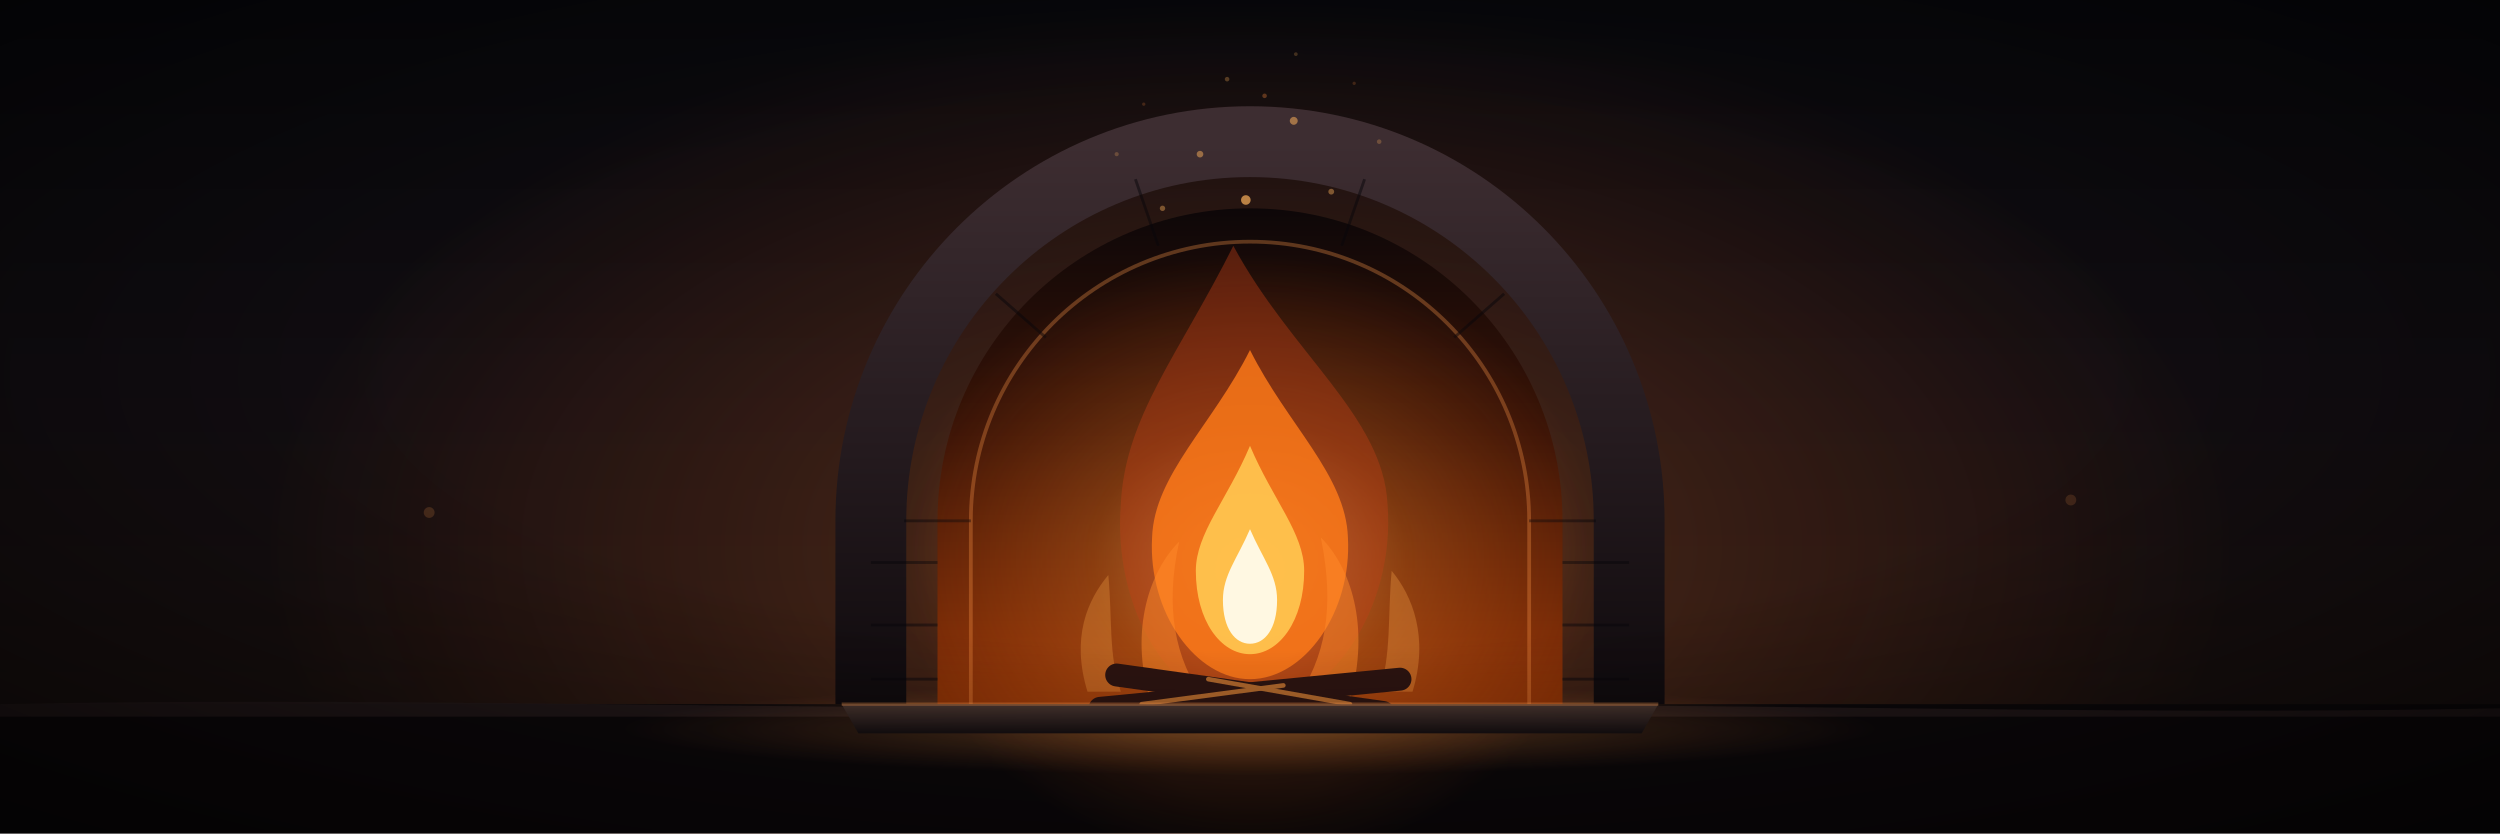
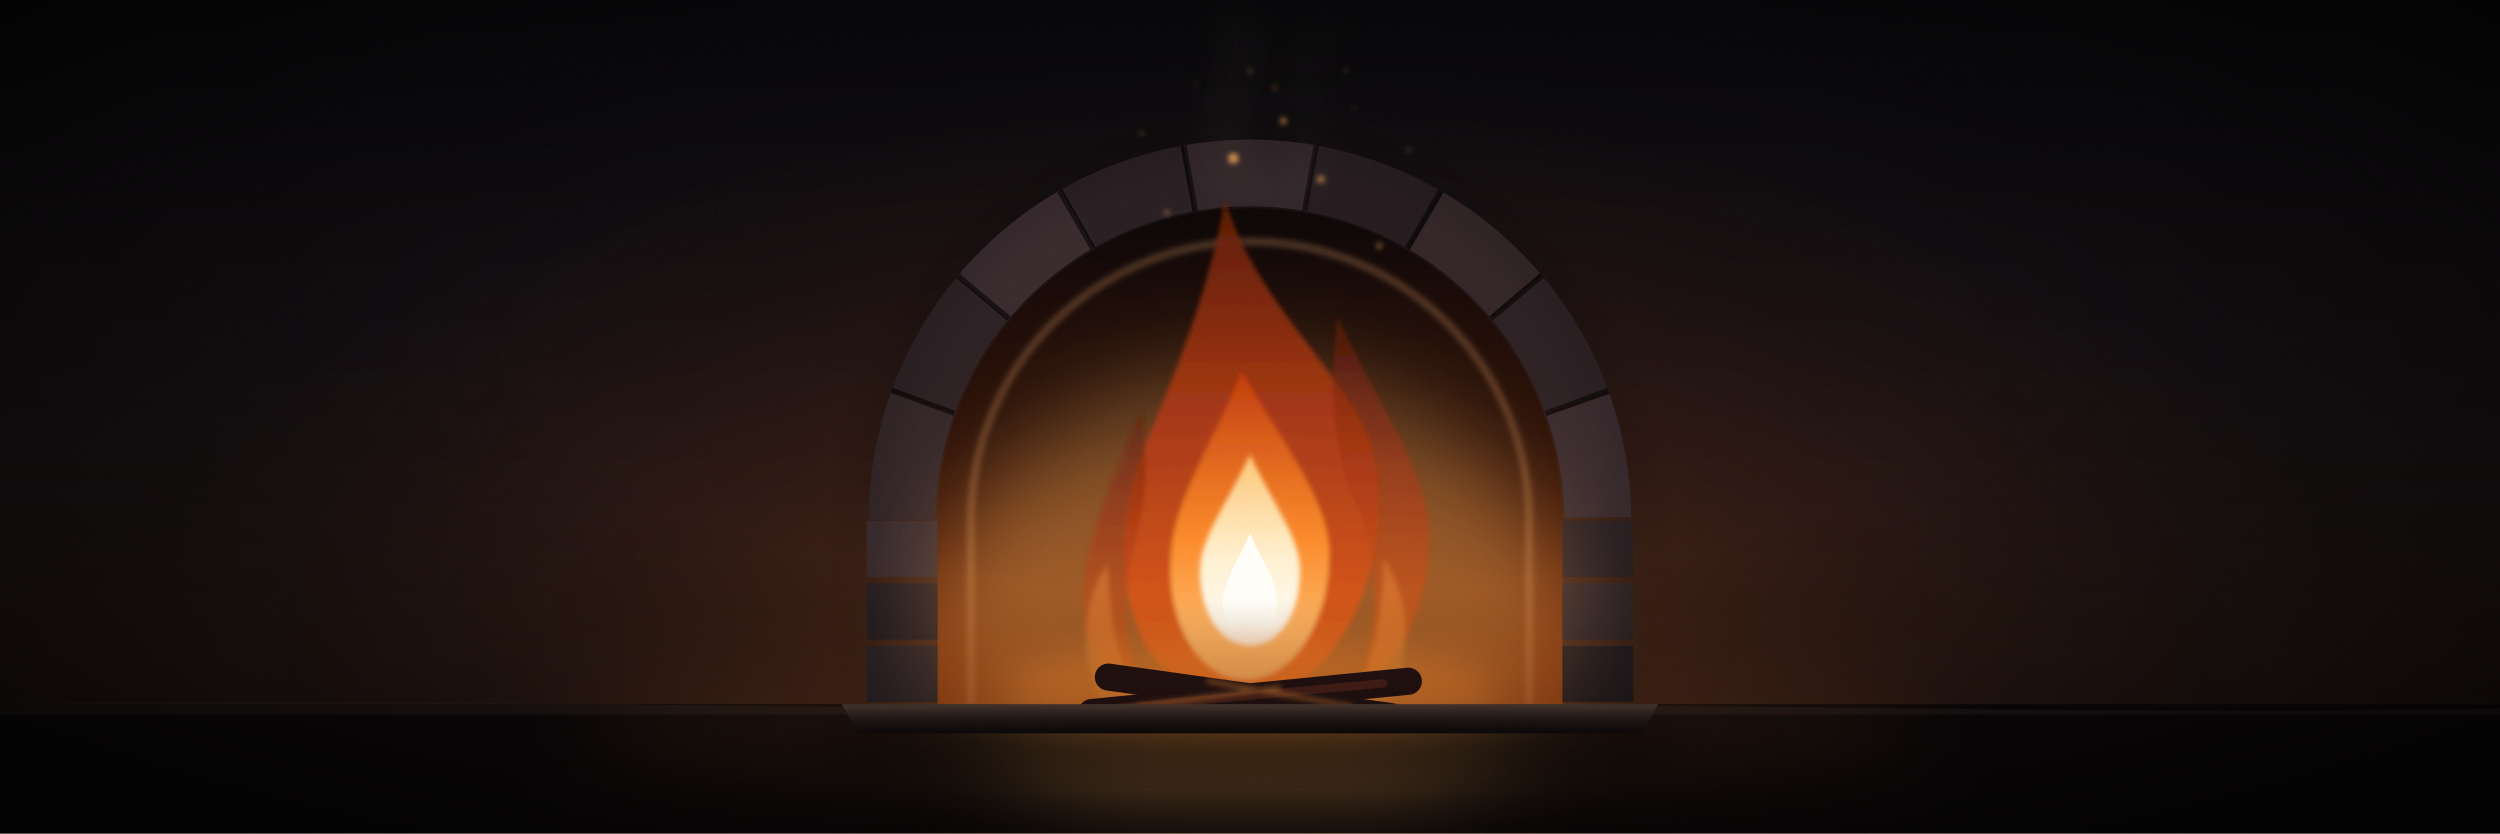
<svg xmlns="http://www.w3.org/2000/svg" width="1200" height="400" viewBox="0 0 1200 400" role="img" aria-label="HestiaLab — the hearth">
  <defs>
    <linearGradient id="bg" x1="0" y1="0" x2="0" y2="1">
-       <stop offset="0%" stop-color="#08080c" />
-       <stop offset="45%" stop-color="#110d11" />
-       <stop offset="100%" stop-color="#1b110e" />
+       <stop offset="0%" stop-color="#08070a" />
+       <stop offset="42%" stop-color="#120d10" />
+       <stop offset="74%" stop-color="#1d1311" />
+       <stop offset="100%" stop-color="#261714" />
    </linearGradient>
-     <radialGradient id="halo" cx="0.5" cy="0.5" r="0.5">
-       <stop offset="0%" stop-color="#ffb35c" stop-opacity="0.46" />
-       <stop offset="34%" stop-color="#ff7a2f" stop-opacity="0.18" />
-       <stop offset="100%" stop-color="#ff5a1a" stop-opacity="0" />
+     <radialGradient id="ambient" cx="0.5" cy="0.5" r="0.5">
+       <stop offset="0%" stop-color="#ff9a45" stop-opacity="0.32" />
+       <stop offset="42%" stop-color="#e85c1c" stop-opacity="0.13" />
+       <stop offset="100%" stop-color="#8a2a08" stop-opacity="0" />
    </radialGradient>
    <linearGradient id="mouth" x1="0" y1="0" x2="0" y2="1">
-       <stop offset="0%" stop-color="#0d0708" />
-       <stop offset="45%" stop-color="#391306" />
-       <stop offset="100%" stop-color="#8c3206" />
-     </linearGradient>
-     <linearGradient id="stone" x1="0" y1="0" x2="0" y2="1">
-       <stop offset="0%" stop-color="#3d2d31" />
-       <stop offset="55%" stop-color="#241a1e" />
-       <stop offset="100%" stop-color="#0f0a0d" />
+       <stop offset="0%" stop-color="#0a0506" />
+       <stop offset="45%" stop-color="#301006" />
+       <stop offset="100%" stop-color="#7f2a05" />
    </linearGradient>
    <linearGradient id="curb" x1="0" y1="0" x2="0" y2="1">
-       <stop offset="0%" stop-color="#4a3630" />
-       <stop offset="100%" stop-color="#150f11" />
+       <stop offset="0%" stop-color="#5b443b" />
+       <stop offset="55%" stop-color="#2c1e1c" />
+       <stop offset="100%" stop-color="#130d0e" />
    </linearGradient>
-     <radialGradient id="floorlight" cx="0.5" cy="0.5" r="0.5">
-       <stop offset="0%" stop-color="#ffa64d" stop-opacity="0.36" />
-       <stop offset="100%" stop-color="#ff8a3d" stop-opacity="0" />
+     <linearGradient id="flameDeep" x1="0" y1="0" x2="0" y2="1">
+       <stop offset="0%" stop-color="#5e1c04" />
+       <stop offset="40%" stop-color="#a63412" />
+       <stop offset="100%" stop-color="#ee6415" />
+     </linearGradient>
+     <linearGradient id="flameMid" x1="0" y1="0" x2="0" y2="1">
+       <stop offset="0%" stop-color="#c33d0c" />
+       <stop offset="55%" stop-color="#ff8f2c" />
+       <stop offset="100%" stop-color="#ffd08a" />
+     </linearGradient>
+     <linearGradient id="flameCore" x1="0" y1="0" x2="0" y2="1">
+       <stop offset="0%" stop-color="#ffc978" />
+       <stop offset="55%" stop-color="#fff4d6" />
+       <stop offset="100%" stop-color="#ffffff" />
+     </linearGradient>
+     <radialGradient id="vignette" cx="0.5" cy="0.44" r="0.7">
+       <stop offset="40%" stop-color="#000000" stop-opacity="0" />
+       <stop offset="100%" stop-color="#000000" stop-opacity="0.72" />
    </radialGradient>
-     <radialGradient id="fireglow" cx="0.5" cy="0.5" r="0.5">
-       <stop offset="0%" stop-color="#ffd08a" stop-opacity="0.62" />
-       <stop offset="45%" stop-color="#ff8a2a" stop-opacity="0.26" />
-       <stop offset="100%" stop-color="#ff6a1a" stop-opacity="0" />
-     </radialGradient>
-     <radialGradient id="vignette" cx="0.5" cy="0.45" r="0.72">
-       <stop offset="46%" stop-color="#000000" stop-opacity="0" />
-       <stop offset="100%" stop-color="#000000" stop-opacity="0.64" />
-     </radialGradient>
+     <filter id="blurL" x="-60%" y="-60%" width="220%" height="220%">
+       <feGaussianBlur stdDeviation="22" />
+     </filter>
+     <filter id="blurM" x="-50%" y="-50%" width="200%" height="200%">
+       <feGaussianBlur stdDeviation="9" />
+     </filter>
+     <filter id="blurS" x="-40%" y="-40%" width="180%" height="180%">
+       <feGaussianBlur stdDeviation="1.3" />
+     </filter>
+     <filter id="grain">
+       <feTurbulence type="fractalNoise" baseFrequency="0.85" numOctaves="2" stitchTiles="stitch" result="n" />
+       <feColorMatrix in="n" type="saturate" values="0" />
+     </filter>
+     <clipPath id="mouthClip">
+       <path d="M 450 338 L 450 250 A 150 150 0 0 1 750 250 L 750 338 Z" />
+     </clipPath>
  </defs>
  <rect width="1200" height="400" fill="url(#bg)" />
-   <ellipse cx="600" cy="262" rx="470" ry="262" fill="url(#halo)" />
-   <rect x="0" y="338" width="1200" height="62" fill="#0c080a" />
-   <path d="M0 338 C 200 334, 400 342, 600 339 C 800 336, 1000 344, 1200 340 L 1200 344 L 0 344 Z" fill="#251a1b" opacity="0.85" />
-   <ellipse cx="600" cy="350" rx="300" ry="22" fill="url(#floorlight)" />
-   <path d="M 450 338 L 450 250 A 150 150 0 0 1 750 250 L 750 338 Z" fill="url(#mouth)" />
-   <path d="M 418 338 L 418 250 A 182 182 0 0 1 782 250 L 782 338" fill="none" stroke="url(#stone)" stroke-width="34" stroke-linejoin="round" />
-   <path d="M 466 338 L 466 250 A 134 134 0 0 1 734 250 L 734 338" fill="none" stroke="#ff9a4d" stroke-width="1.8" opacity="0.32" />
-   <g stroke="#08050a" stroke-width="1.4" opacity="0.5">
-     <path d="M 466 250 L 434 250" />
-     <path d="M 502 162 L 478 141" />
-     <path d="M 556 118 L 545 86" />
-     <path d="M 644 118 L 655 86" />
-     <path d="M 698 162 L 722 141" />
-     <path d="M 734 250 L 766 250" />
-     <path d="M 418 270 L 450 270" />
-     <path d="M 418 300 L 450 300" />
-     <path d="M 418 326 L 450 326" />
-     <path d="M 750 270 L 782 270" />
-     <path d="M 750 300 L 782 300" />
-     <path d="M 750 326 L 782 326" />
+   <ellipse cx="600" cy="300" rx="520" ry="250" fill="url(#ambient)" />
+   <rect x="0" y="338" width="1200" height="62" fill="#0a0608" />
+   <path d="M0 338 C 200 334, 400 342, 600 339 C 800 336, 1000 344, 1200 340 L 1200 343 L 0 343 Z" fill="#3a2724" opacity="0.45" />
+   <ellipse cx="600" cy="352" rx="330" ry="26" fill="#ff8f3d" opacity="0.16" filter="url(#blurL)" />
+   <g clip-path="url(#mouthClip)">
+     <path d="M 450 338 L 450 250 A 150 150 0 0 1 750 250 L 750 338 Z" fill="url(#mouth)" />
+     <ellipse cx="600" cy="336" rx="190" ry="110" fill="#ff7a22" opacity="0.32" filter="url(#blurL)" />
+     <ellipse cx="600" cy="250" rx="170" ry="90" fill="#000000" opacity="0.26" filter="url(#blurL)" />
  </g>
-   <ellipse cx="600" cy="268" rx="168" ry="146" fill="url(#fireglow)" />
  <g>
-     <path d="M 592 118 C 620 170 664 200 666 242 C 670 292 638 340 600 340 C 562 340 534 292 538 242 C 540 200 566 170 592 118 Z" fill="#bf3f16" opacity="0.4" />
-     <path d="M 600 168 C 618 204 646 228 647 258 C 649 294 626 326 600 326 C 574 326 551 294 553 258 C 554 228 582 204 600 168 Z" fill="#ff7a18" opacity="0.82" />
-     <path d="M 600 214 C 611 240 626 256 626 274 C 626 298 614 314 600 314 C 586 314 574 298 574 274 C 574 256 589 240 600 214 Z" fill="#ffc24d" opacity="0.96" />
-     <path d="M 600 254 C 606 268 613 276 613 288 C 613 302 607 309 600 309 C 593 309 587 302 587 288 C 587 276 594 268 600 254 Z" fill="#fff8e2" />
-     <path d="M 552 336 C 542 302 552 274 566 260 C 559 292 564 316 578 336 Z" fill="#ff8a2a" opacity="0.5" />
-     <path d="M 648 336 C 658 300 648 272 634 258 C 641 292 636 316 622 336 Z" fill="#ff8a2a" opacity="0.5" />
-     <path d="M 678 332 C 686 306 678 286 668 274 C 666 296 668 314 662 332 Z" fill="#ffab4d" opacity="0.3" />
-     <path d="M 522 332 C 514 306 522 288 532 276 C 534 298 532 314 538 332 Z" fill="#ffab4d" opacity="0.28" />
+     <path d="M 449.0 249.4 A 151 151 0 0 1 457.9 198.9 L 427.8 188.0 A 183 183 0 0 0 417.0 249.3 Z" fill="#332528" />
+     <path d="M 458.5 197.3 A 151 151 0 0 1 483.6 153.8 L 459.0 133.4 A 183 183 0 0 0 428.5 186.2 Z" fill="#2c2023" />
+     <path d="M 484.0 153.3 A 151 151 0 0 1 524.9 119.0 L 509.0 91.2 A 183 183 0 0 0 459.4 132.8 Z" fill="#392a2e" />
+     <path d="M 525.7 118.6 A 151 151 0 0 1 572.4 101.5 L 566.6 70.1 A 183 183 0 0 0 509.9 90.7 Z" fill="#291e22" />
+     <path d="M 573.7 101.3 A 151 151 0 0 1 626.3 101.3 L 631.9 69.8 A 183 183 0 0 0 568.1 69.8 Z" fill="#302428" />
+     <path d="M 626.6 101.4 A 151 151 0 0 1 675.1 119.0 L 691.1 91.3 A 183 183 0 0 0 632.3 69.9 Z" fill="#251b1f" />
+     <path d="M 676.7 119.9 A 151 151 0 0 1 714.8 151.9 L 739.1 131.1 A 183 183 0 0 0 693.0 92.4 Z" fill="#332528" />
+     <path d="M 715.7 152.9 A 151 151 0 0 1 741.9 198.4 L 772.0 187.4 A 183 183 0 0 0 740.2 132.3 Z" fill="#2c2023" />
+     <path d="M 742.4 199.7 A 151 151 0 0 1 751.0 248.5 L 783.0 248.2 A 183 183 0 0 0 772.6 189.1 Z" fill="#392a2e" />
+     <path d="M 416 250 L 450 250 L 450 277 L 416 277 Z" fill="#392a2e" />
+     <path d="M 416 280 L 450 280 L 450 307 L 416 307 Z" fill="#291e22" />
+     <path d="M 416 310 L 450 310 L 450 337 L 416 337 Z" fill="#302428" />
+     <path d="M 750 250 L 784 250 L 784 277 L 750 277 Z" fill="#291e22" />
+     <path d="M 750 280 L 784 280 L 784 307 L 750 307 Z" fill="#302428" />
+     <path d="M 750 310 L 784 310 L 784 337 L 750 337 Z" fill="#251b1f" />
  </g>
-   <g stroke="#2b1310" stroke-width="11" stroke-linecap="round" fill="none">
-     <path d="M 528 340 L 672 326" />
-     <path d="M 536 324 L 664 342" />
+   <g stroke="#0a0507" stroke-width="2.6" fill="none" opacity="0.7">
+     <path d="M 458.1 198.4 L 428.0 187.4" />
+     <path d="M 484.3 152.9 L 459.8 132.4" />
+     <path d="M 524.5 119.2 L 508.5 91.5" />
+     <path d="M 573.8 101.3 L 568.2 69.8" />
+     <path d="M 626.2 101.3 L 631.8 69.8" />
+     <path d="M 675.5 119.2 L 691.5 91.5" />
+     <path d="M 715.7 152.9 L 740.2 132.4" />
+     <path d="M 741.9 198.4 L 772.0 187.4" />
  </g>
-   <g stroke="#ff9a3d" stroke-width="2.2" stroke-linecap="round" fill="none" opacity="0.6">
-     <path d="M 548 338 L 616 329" />
-     <path d="M 580 326 L 648 338" />
+   <path d="M 466 338 L 466 250 A 134 134 0 0 1 734 250 L 734 338" fill="none" stroke="#ffb877" stroke-width="4" opacity="0.22" filter="url(#blurS)" />
+   <path d="M 416 338 L 416 250 A 184 184 0 0 1 784 250 L 784 338" fill="none" stroke="#000000" stroke-width="6" opacity="0.35" filter="url(#blurM)" />
+   <ellipse cx="600" cy="292" rx="150" ry="116" fill="#ffb35c" opacity="0.34" filter="url(#blurL)" />
+   <g filter="url(#blurS)">
+     <path d="M 588 96 C 604 148 646 178 658 214 C 668 250 658 300 626 326 C 606 342 574 340 556 318 C 534 292 536 246 552 208 C 566 174 580 140 588 96 Z" fill="url(#flameDeep)" opacity="0.94" />
+     <path d="M 642 152 C 662 196 686 226 686 258 C 686 292 672 318 650 334 C 664 302 662 268 650 240 C 640 216 638 184 642 152 Z" fill="url(#flameDeep)" opacity="0.62" />
+     <path d="M 548 196 C 534 232 520 258 520 288 C 520 316 534 334 552 340 C 538 314 538 284 546 256 C 552 232 550 212 548 196 Z" fill="url(#flameDeep)" opacity="0.55" />
+     <path d="M 596 178 C 616 214 638 240 638 266 C 638 300 620 326 598 326 C 576 326 560 300 562 268 C 563 240 582 214 596 178 Z" fill="url(#flameMid)" opacity="0.95" />
+   </g>
+   <path d="M 600 218 C 612 244 624 258 624 274 C 624 296 613 310 600 310 C 587 310 576 296 576 274 C 576 258 588 244 600 218 Z" fill="url(#flameCore)" opacity="0.97" filter="url(#blurS)" />
+   <path d="M 600 256 C 606 270 613 278 613 290 C 613 302 607 308 600 308 C 593 308 587 302 587 290 C 587 278 594 270 600 256 Z" fill="#fffef8" />
+   <g opacity="0.3" fill="#ffab4d" filter="url(#blurS)">
+     <path d="M 668 336 C 680 306 674 282 664 268 C 664 292 660 316 650 336 Z" />
+     <path d="M 528 336 C 516 308 522 284 532 270 C 532 294 536 316 546 336 Z" />
+   </g>
+   <g fill="none" stroke="#ffd9a0" stroke-linecap="round" filter="url(#blurM)">
+     <path d="M 596 92 C 574 54 606 30 592 6" stroke-width="11" opacity="0.05" />
+     <path d="M 616 100 C 644 62 612 40 636 12" stroke-width="8" opacity="0.035" />
+   </g>
+   <ellipse cx="600" cy="332" rx="118" ry="24" fill="#ff8a2a" opacity="0.5" filter="url(#blurM)" />
+   <g fill="#ff9a3d" opacity="0.7" filter="url(#blurS)">
+     <ellipse cx="560" cy="334" rx="13" ry="5" />
+     <ellipse cx="592" cy="337" rx="16" ry="6" />
+     <ellipse cx="624" cy="334" rx="14" ry="5" />
+     <ellipse cx="651" cy="337" rx="11" ry="4" />
+   </g>
+   <g fill="#ffe3b0" filter="url(#blurS)">
+     <ellipse cx="594" cy="336" rx="7" ry="2.4" opacity="0.8" />
+     <ellipse cx="622" cy="335" rx="5" ry="2" opacity="0.65" />
+   </g>
+   <g stroke="#241010" stroke-width="13" stroke-linecap="round" fill="none">
+     <path d="M 524 342 L 676 327" />
+     <path d="M 532 325 L 668 344" />
+   </g>
+   <g stroke="#5a261a" stroke-width="4" stroke-linecap="round" fill="none" opacity="0.7">
+     <path d="M 534 340 L 664 328" />
+   </g>
+   <g stroke="#ff9a3d" stroke-width="2.2" stroke-linecap="round" fill="none" opacity="0.45" filter="url(#blurS)">
+     <path d="M 546 339 L 614 330" />
+     <path d="M 580 327 L 648 339" />
  </g>
  <path d="M 404 338 L 796 338 L 788 352 L 412 352 Z" fill="url(#curb)" />
-   <path d="M 404 338 L 796 338" stroke="#ff9a4d" stroke-width="1.6" opacity="0.35" />
-   <g fill="#ffb35c">
-     <circle cx="598" cy="96" r="2.3" opacity="0.68" />
-     <circle cx="576" cy="74" r="1.6" opacity="0.48" />
-     <circle cx="621" cy="58" r="1.9" opacity="0.52" />
-     <circle cx="558" cy="100" r="1.3" opacity="0.4" />
-     <circle cx="639" cy="92" r="1.4" opacity="0.42" />
-     <circle cx="589" cy="38" r="1.1" opacity="0.3" />
-     <circle cx="622" cy="26" r="0.9" opacity="0.24" />
-     <circle cx="662" cy="68" r="1.1" opacity="0.26" />
-     <circle cx="536" cy="74" r="1.0" opacity="0.24" />
+   <path d="M 404 338 L 796 338" stroke="#ffc79a" stroke-width="3" opacity="0.3" filter="url(#blurS)" />
+   <ellipse cx="600" cy="358" rx="215" ry="10" fill="#000000" opacity="0.5" filter="url(#blurM)" />
+   <g fill="#ffb35c" filter="url(#blurS)">
+     <circle cx="592" cy="76" r="2.6" opacity="0.7" />
+     <circle cx="616" cy="58" r="1.8" opacity="0.5" />
+     <circle cx="634" cy="86" r="2.0" opacity="0.5" />
+     <circle cx="560" cy="102" r="1.4" opacity="0.36" />
+     <circle cx="662" cy="118" r="1.6" opacity="0.4" />
+     <circle cx="600" cy="34" r="1.2" opacity="0.3" />
+     <circle cx="646" cy="34" r="1.0" opacity="0.24" />
+     <circle cx="548" cy="64" r="1.1" opacity="0.24" />
+     <circle cx="676" cy="72" r="1.2" opacity="0.22" />
  </g>
-   <g fill="#ff8a3d">
-     <circle cx="607" cy="46" r="1.1" opacity="0.32" />
-     <circle cx="549" cy="50" r="0.8" opacity="0.2" />
-     <circle cx="650" cy="40" r="0.8" opacity="0.2" />
+   <g fill="#ff8a3d" filter="url(#blurS)">
+     <circle cx="612" cy="42" r="1.2" opacity="0.32" />
+     <circle cx="574" cy="40" r="0.9" opacity="0.2" />
+     <circle cx="650" cy="52" r="0.9" opacity="0.2" />
  </g>
-   <g fill="#ff9a4d">
-     <circle cx="206" cy="246" r="2.6" opacity="0.18" />
-     <circle cx="994" cy="240" r="2.6" opacity="0.16" />
-   </g>
+   <rect width="1200" height="400" filter="url(#grain)" opacity="0.03" />
  <rect width="1200" height="400" fill="url(#vignette)" />
</svg>
